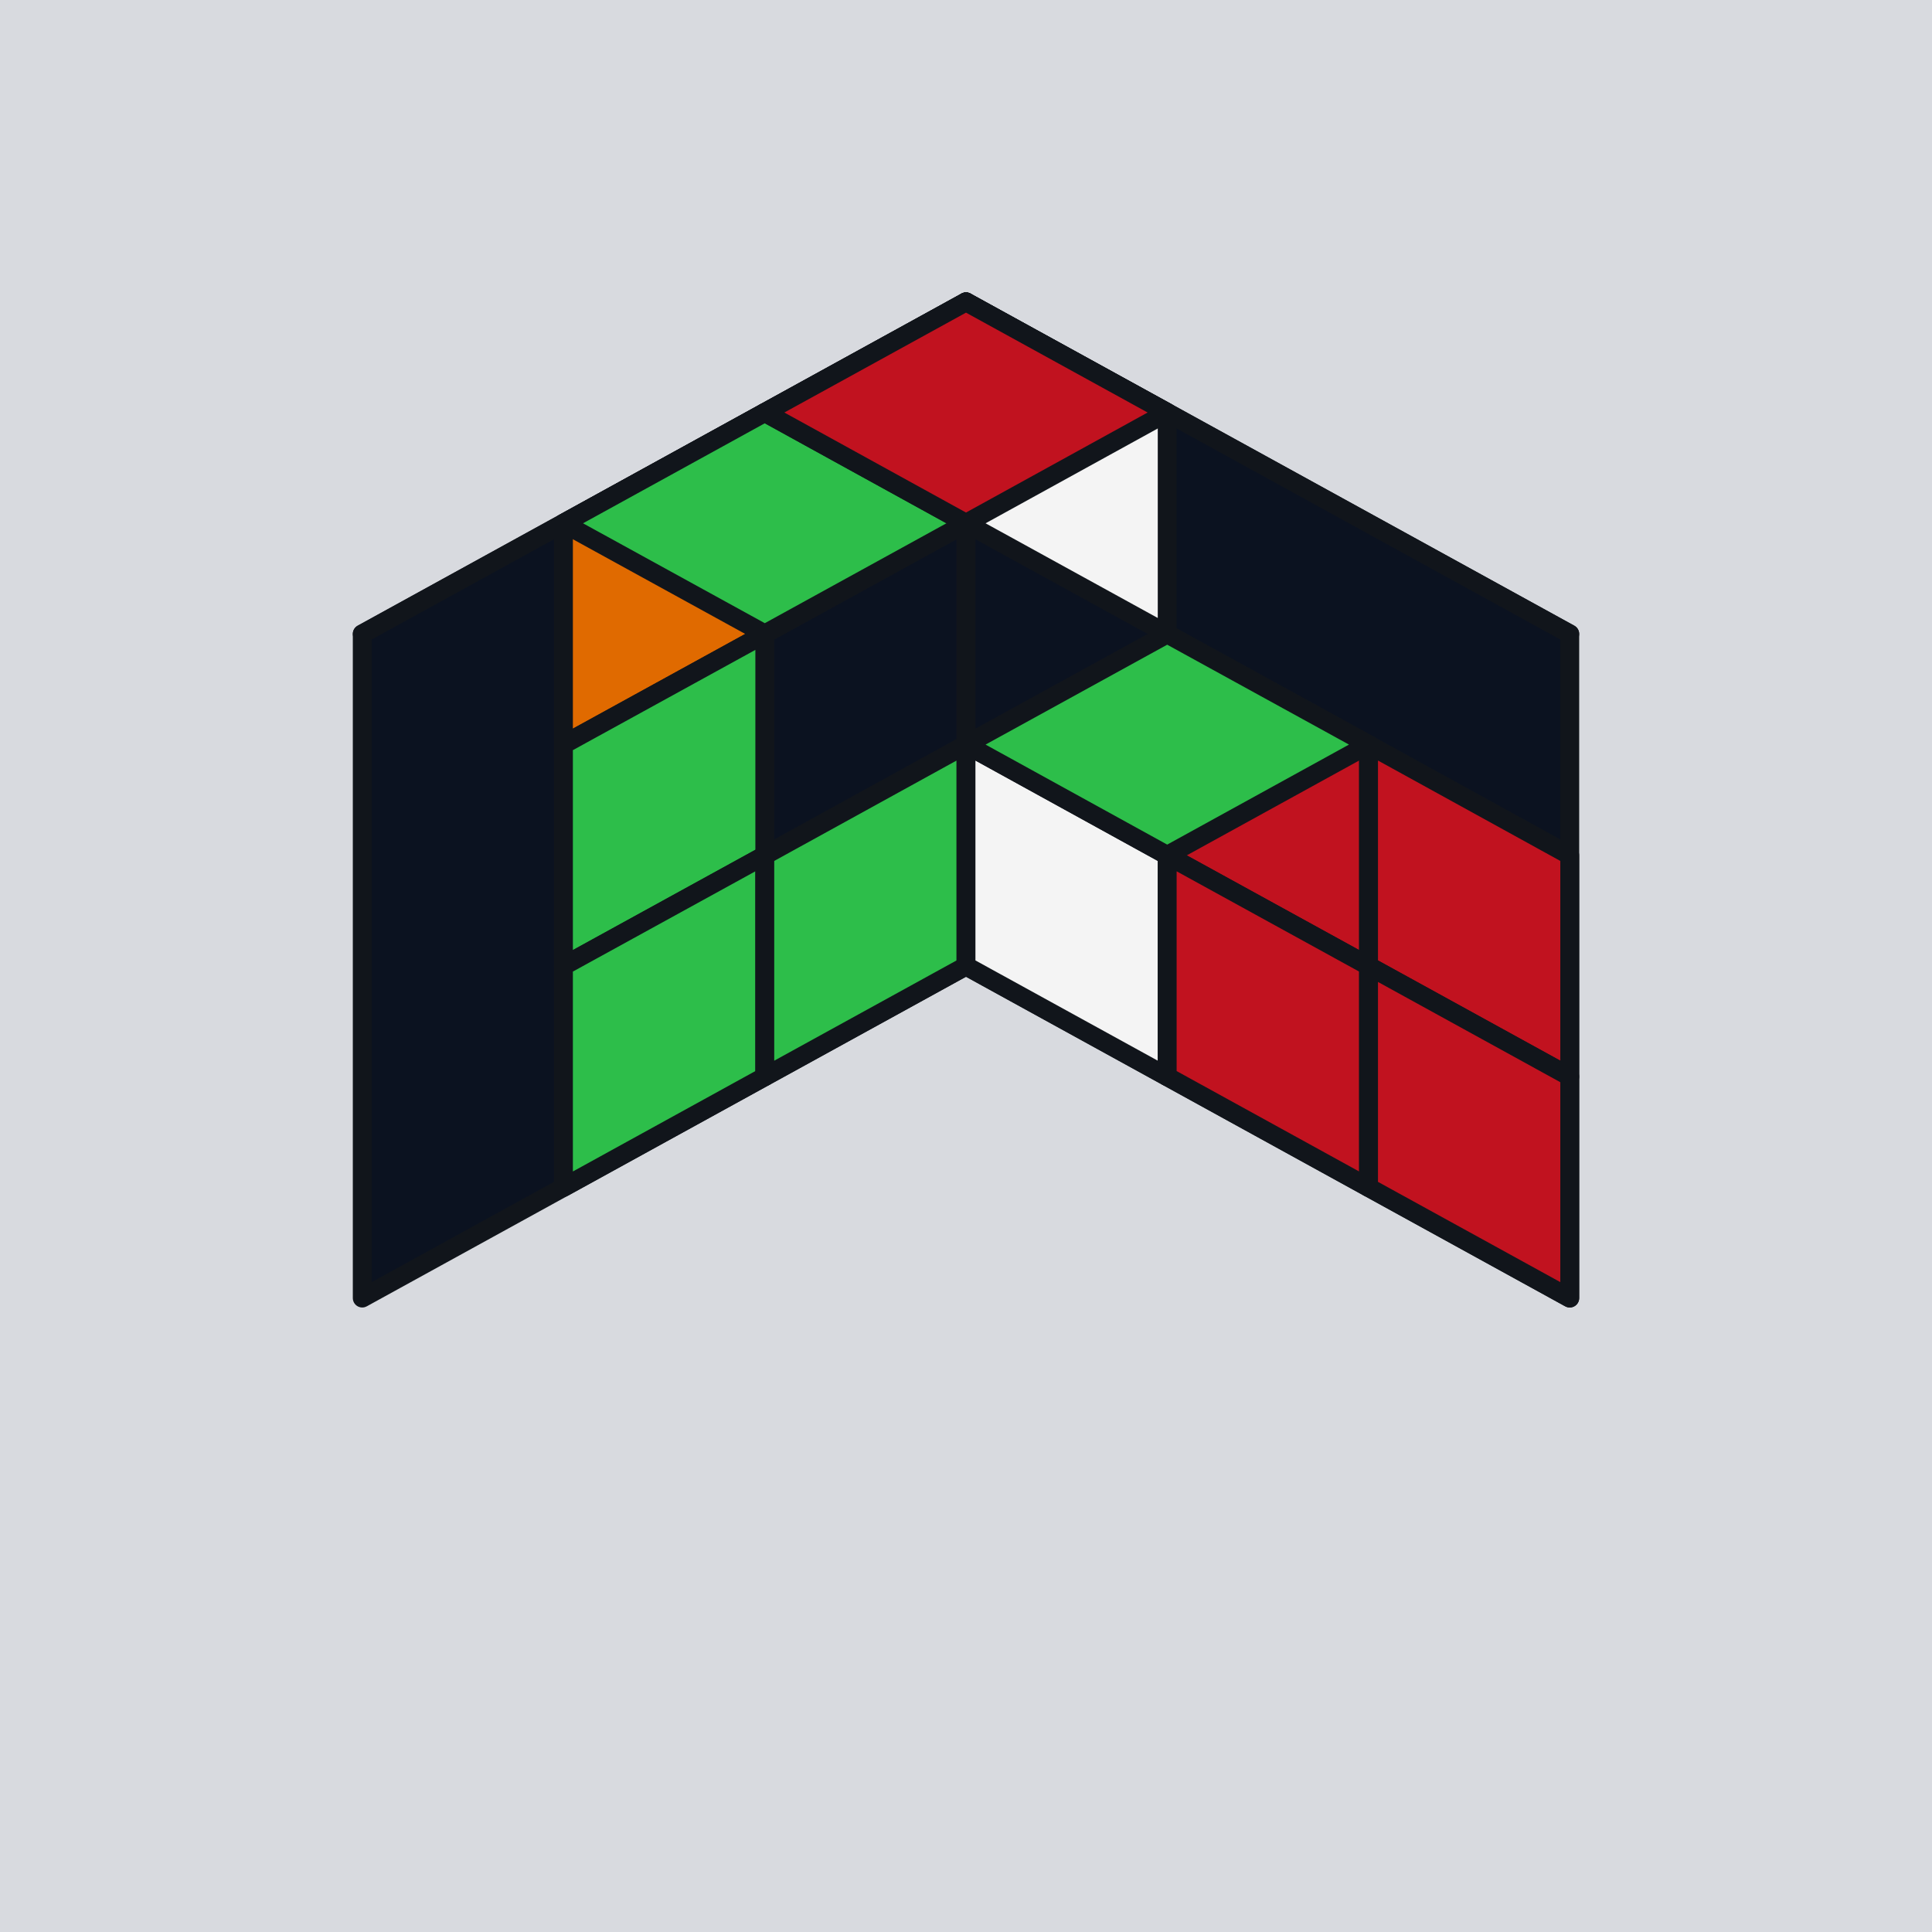
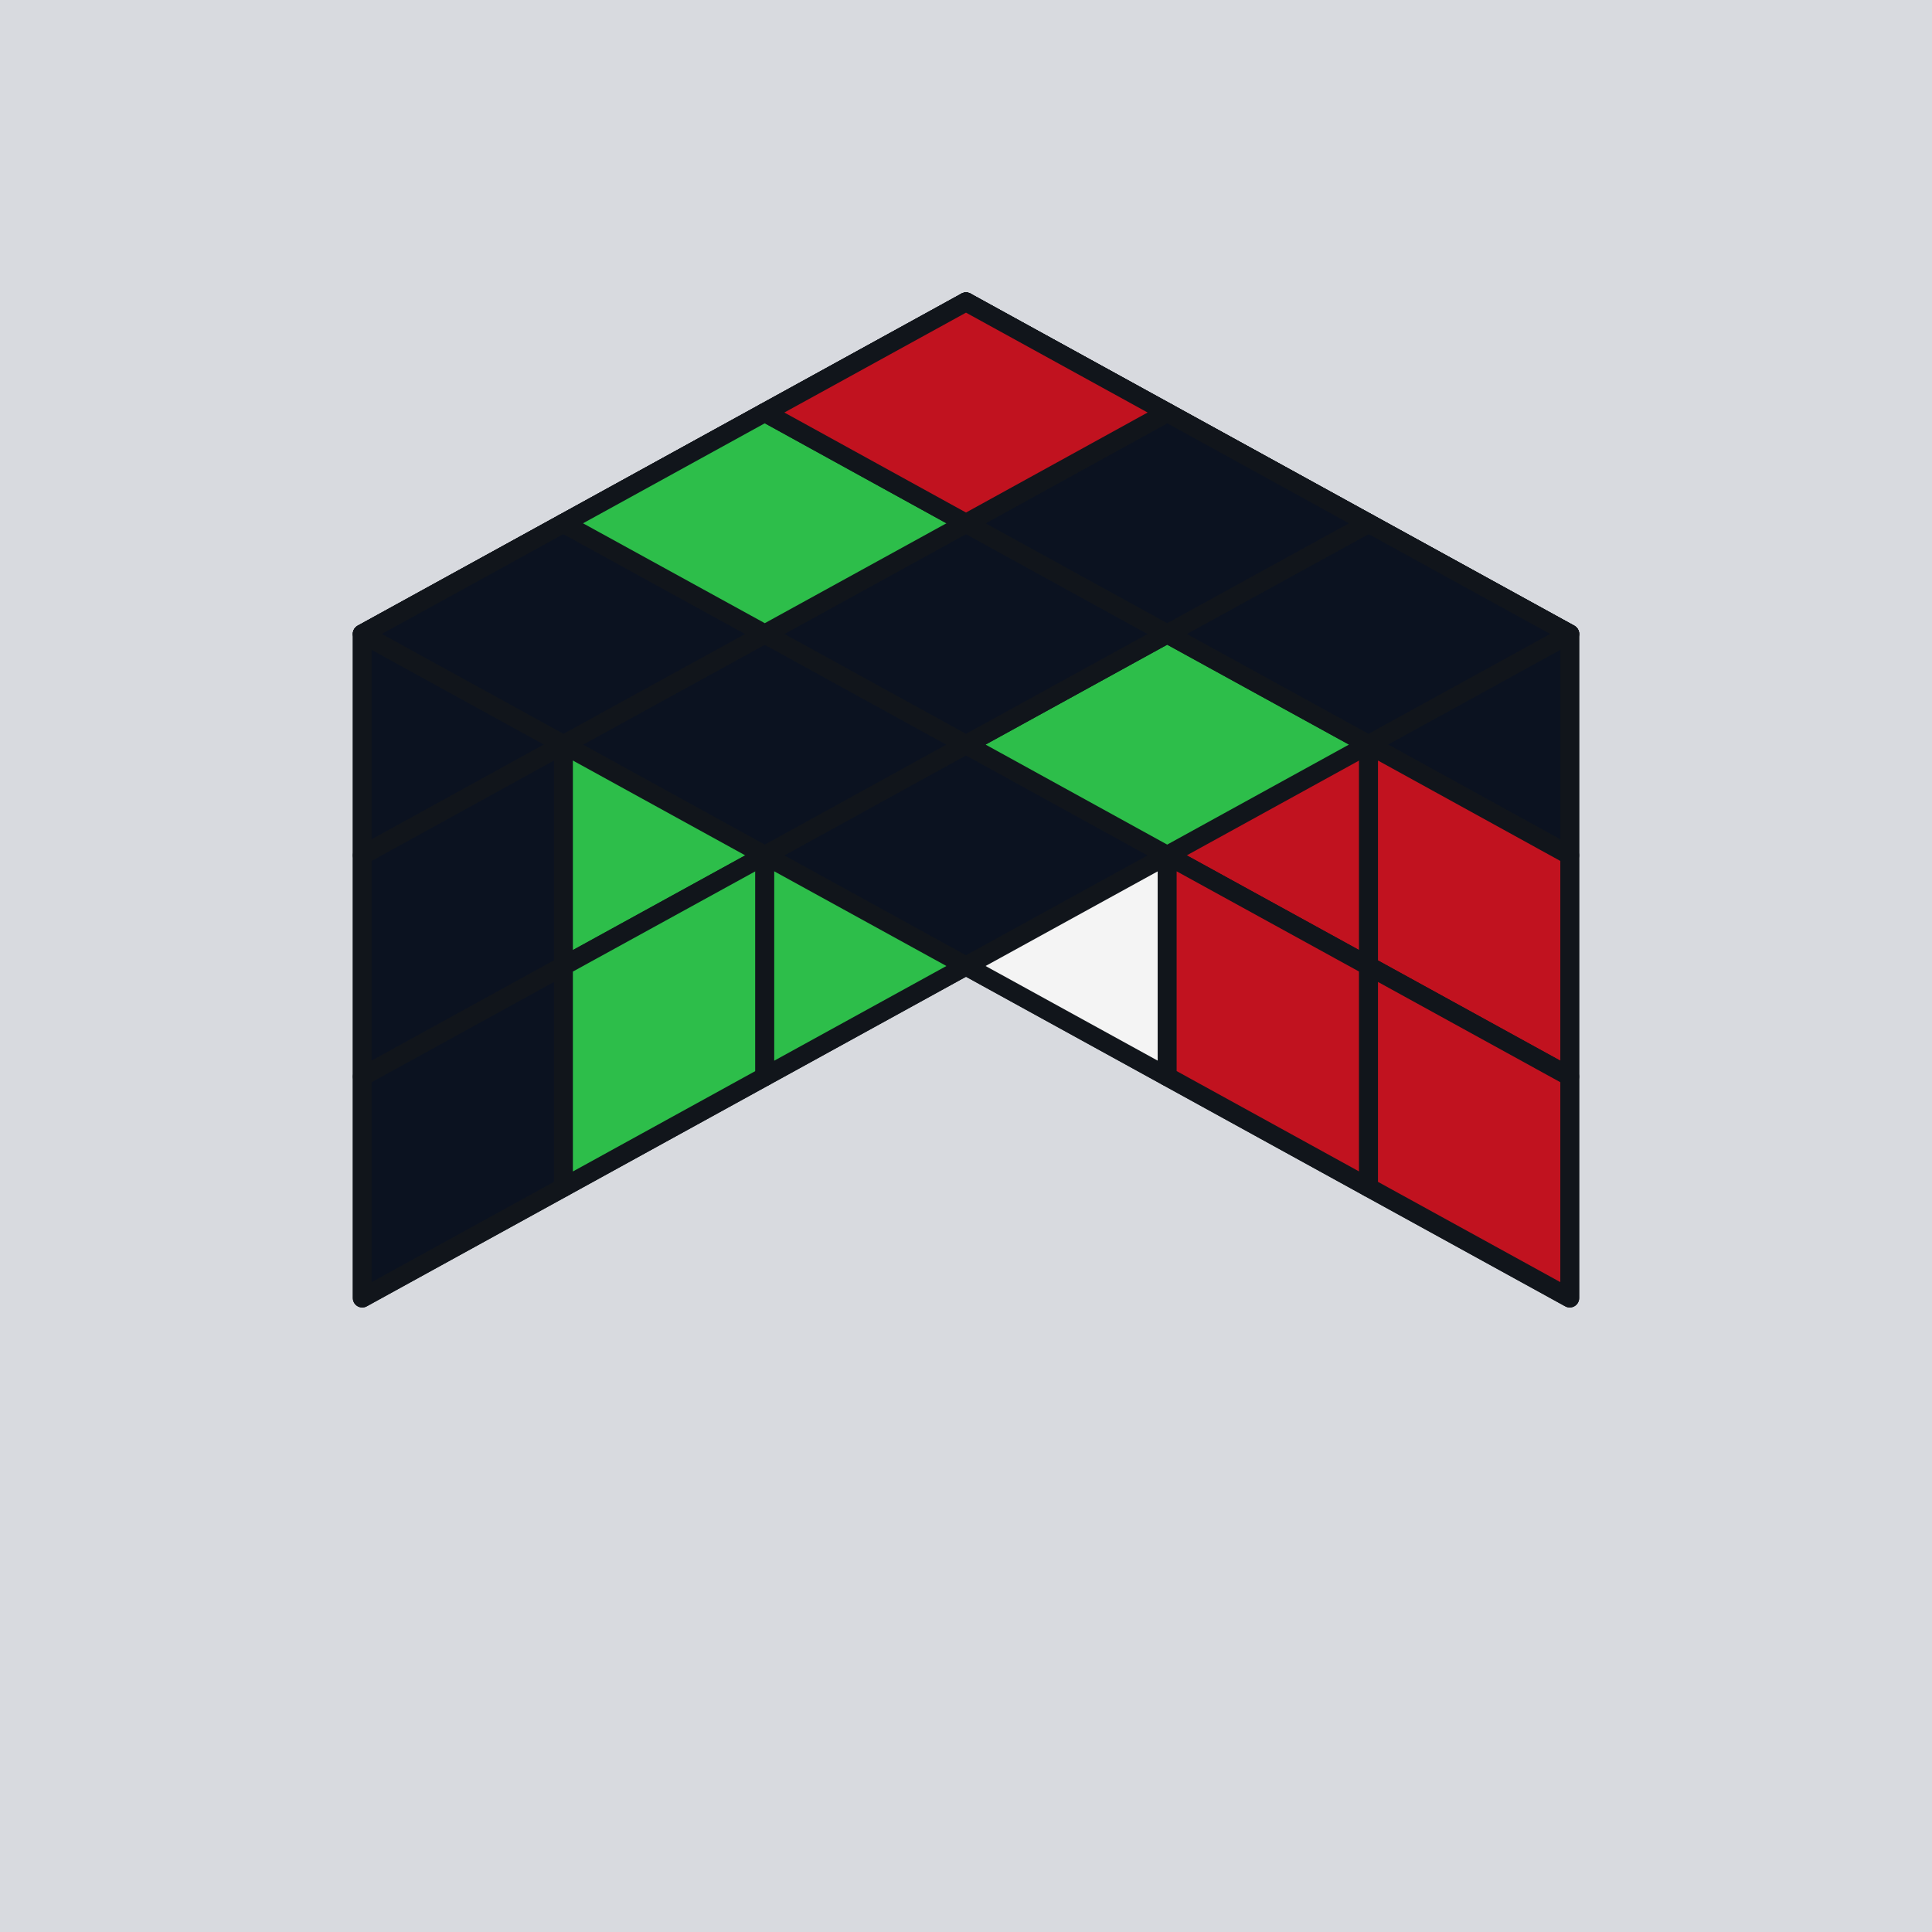
<svg xmlns="http://www.w3.org/2000/svg" viewBox="0 0 128 128">
  <rect x="0" y="0" width="128" height="128" fill="#D8DADF" />
  <polygon points="64.00,64.00 104.00,42.00 64.00,20.00 24.00,42.00" fill="#0B1220" stroke="#11151B" stroke-width="1.25" stroke-linejoin="round" />
  <polygon points="24.00,42.00 64.00,20.00 64.00,64.00 24.00,86.00" fill="#0B1220" stroke="#11151B" stroke-width="1.25" stroke-linejoin="round" />
  <polygon points="64.00,20.00 104.00,42.00 104.00,86.00 64.00,64.00" fill="#0B1220" stroke="#11151B" stroke-width="1.25" stroke-linejoin="round" />
+   <polygon points="24.00,42.00 37.33,34.67 37.33,49.33 24.00,56.67" fill="#0B1220" stroke="#11151B" stroke-width="1.25" stroke-linejoin="round" />
  <polygon points="37.33,34.67 50.67,27.33 50.67,42.00 37.33,49.33" fill="#E06A00" stroke="#11151B" stroke-width="1.25" stroke-linejoin="round" />
  <polygon points="50.67,27.33 64.00,20.00 64.00,34.67 50.67,42.00" fill="#2DBE4A" stroke="#11151B" stroke-width="1.25" stroke-linejoin="round" />
+   <polygon points="24.00,56.67 37.33,49.33 37.33,64.00 24.00,71.33" fill="#0B1220" stroke="#11151B" stroke-width="1.25" stroke-linejoin="round" />
  <polygon points="37.33,49.33 50.67,42.00 50.67,56.67 37.33,64.00" fill="#2DBE4A" stroke="#11151B" stroke-width="1.25" stroke-linejoin="round" />
+   <polygon points="50.67,42.00 64.00,34.67 64.00,49.33 50.67,56.67" fill="#0B1220" stroke="#11151B" stroke-width="1.25" stroke-linejoin="round" />
+   <polygon points="24.00,71.33 37.33,64.00 37.33,78.67 24.00,86.00" fill="#0B1220" stroke="#11151B" stroke-width="1.25" stroke-linejoin="round" />
  <polygon points="37.33,64.00 50.67,56.67 50.67,71.33 37.33,78.67" fill="#2DBE4A" stroke="#11151B" stroke-width="1.25" stroke-linejoin="round" />
  <polygon points="50.67,56.67 64.00,49.33 64.00,64.00 50.67,71.33" fill="#2DBE4A" stroke="#11151B" stroke-width="1.25" stroke-linejoin="round" />
  <polygon points="64.00,20.00 77.33,27.33 77.33,42.00 64.00,34.67" fill="#F4F4F4" stroke="#11151B" stroke-width="1.25" stroke-linejoin="round" />
+   <polygon points="77.33,27.33 90.67,34.67 90.67,49.33 77.33,42.00" fill="#0B1220" stroke="#11151B" stroke-width="1.25" stroke-linejoin="round" />
+   <polygon points="90.67,34.67 104.00,42.00 104.00,56.67 90.67,49.33" fill="#0B1220" stroke="#11151B" stroke-width="1.25" stroke-linejoin="round" />
+   <polygon points="64.00,34.67 77.33,42.00 77.33,56.67 64.00,49.33" fill="#0B1220" stroke="#11151B" stroke-width="1.25" stroke-linejoin="round" />
  <polygon points="77.33,42.00 90.67,49.33 90.67,64.00 77.33,56.67" fill="#C1121F" stroke="#11151B" stroke-width="1.25" stroke-linejoin="round" />
  <polygon points="90.67,49.33 104.00,56.67 104.00,71.33 90.67,64.00" fill="#C1121F" stroke="#11151B" stroke-width="1.25" stroke-linejoin="round" />
  <polygon points="64.00,49.33 77.33,56.67 77.33,71.33 64.00,64.00" fill="#F4F4F4" stroke="#11151B" stroke-width="1.25" stroke-linejoin="round" />
  <polygon points="77.33,56.67 90.67,64.00 90.67,78.67 77.33,71.33" fill="#C1121F" stroke="#11151B" stroke-width="1.25" stroke-linejoin="round" />
  <polygon points="90.67,64.00 104.00,71.33 104.00,86.00 90.67,78.67" fill="#C1121F" stroke="#11151B" stroke-width="1.25" stroke-linejoin="round" />
+   <polygon points="64.00,64.00 77.33,56.67 64.00,49.33 50.67,56.67" fill="#0B1220" stroke="#11151B" stroke-width="1.25" stroke-linejoin="round" />
  <polygon points="77.33,56.67 90.67,49.33 77.33,42.00 64.00,49.33" fill="#2DBE4A" stroke="#11151B" stroke-width="1.25" stroke-linejoin="round" />
+   <polygon points="90.67,49.33 104.00,42.00 90.67,34.67 77.33,42.00" fill="#0B1220" stroke="#11151B" stroke-width="1.25" stroke-linejoin="round" />
+   <polygon points="50.67,56.67 64.00,49.33 50.67,42.00 37.33,49.33" fill="#0B1220" stroke="#11151B" stroke-width="1.25" stroke-linejoin="round" />
+   <polygon points="64.00,49.33 77.33,42.00 64.00,34.67 50.67,42.00" fill="#0B1220" stroke="#11151B" stroke-width="1.25" stroke-linejoin="round" />
+   <polygon points="77.33,42.00 90.67,34.67 77.33,27.33 64.00,34.67" fill="#0B1220" stroke="#11151B" stroke-width="1.25" stroke-linejoin="round" />
+   <polygon points="37.33,49.33 50.67,42.00 37.33,34.67 24.00,42.00" fill="#0B1220" stroke="#11151B" stroke-width="1.25" stroke-linejoin="round" />
  <polygon points="50.67,42.00 64.00,34.67 50.67,27.33 37.33,34.67" fill="#2DBE4A" stroke="#11151B" stroke-width="1.25" stroke-linejoin="round" />
  <polygon points="64.00,34.67 77.33,27.33 64.00,20.00 50.67,27.33" fill="#C1121F" stroke="#11151B" stroke-width="1.25" stroke-linejoin="round" />
</svg>
